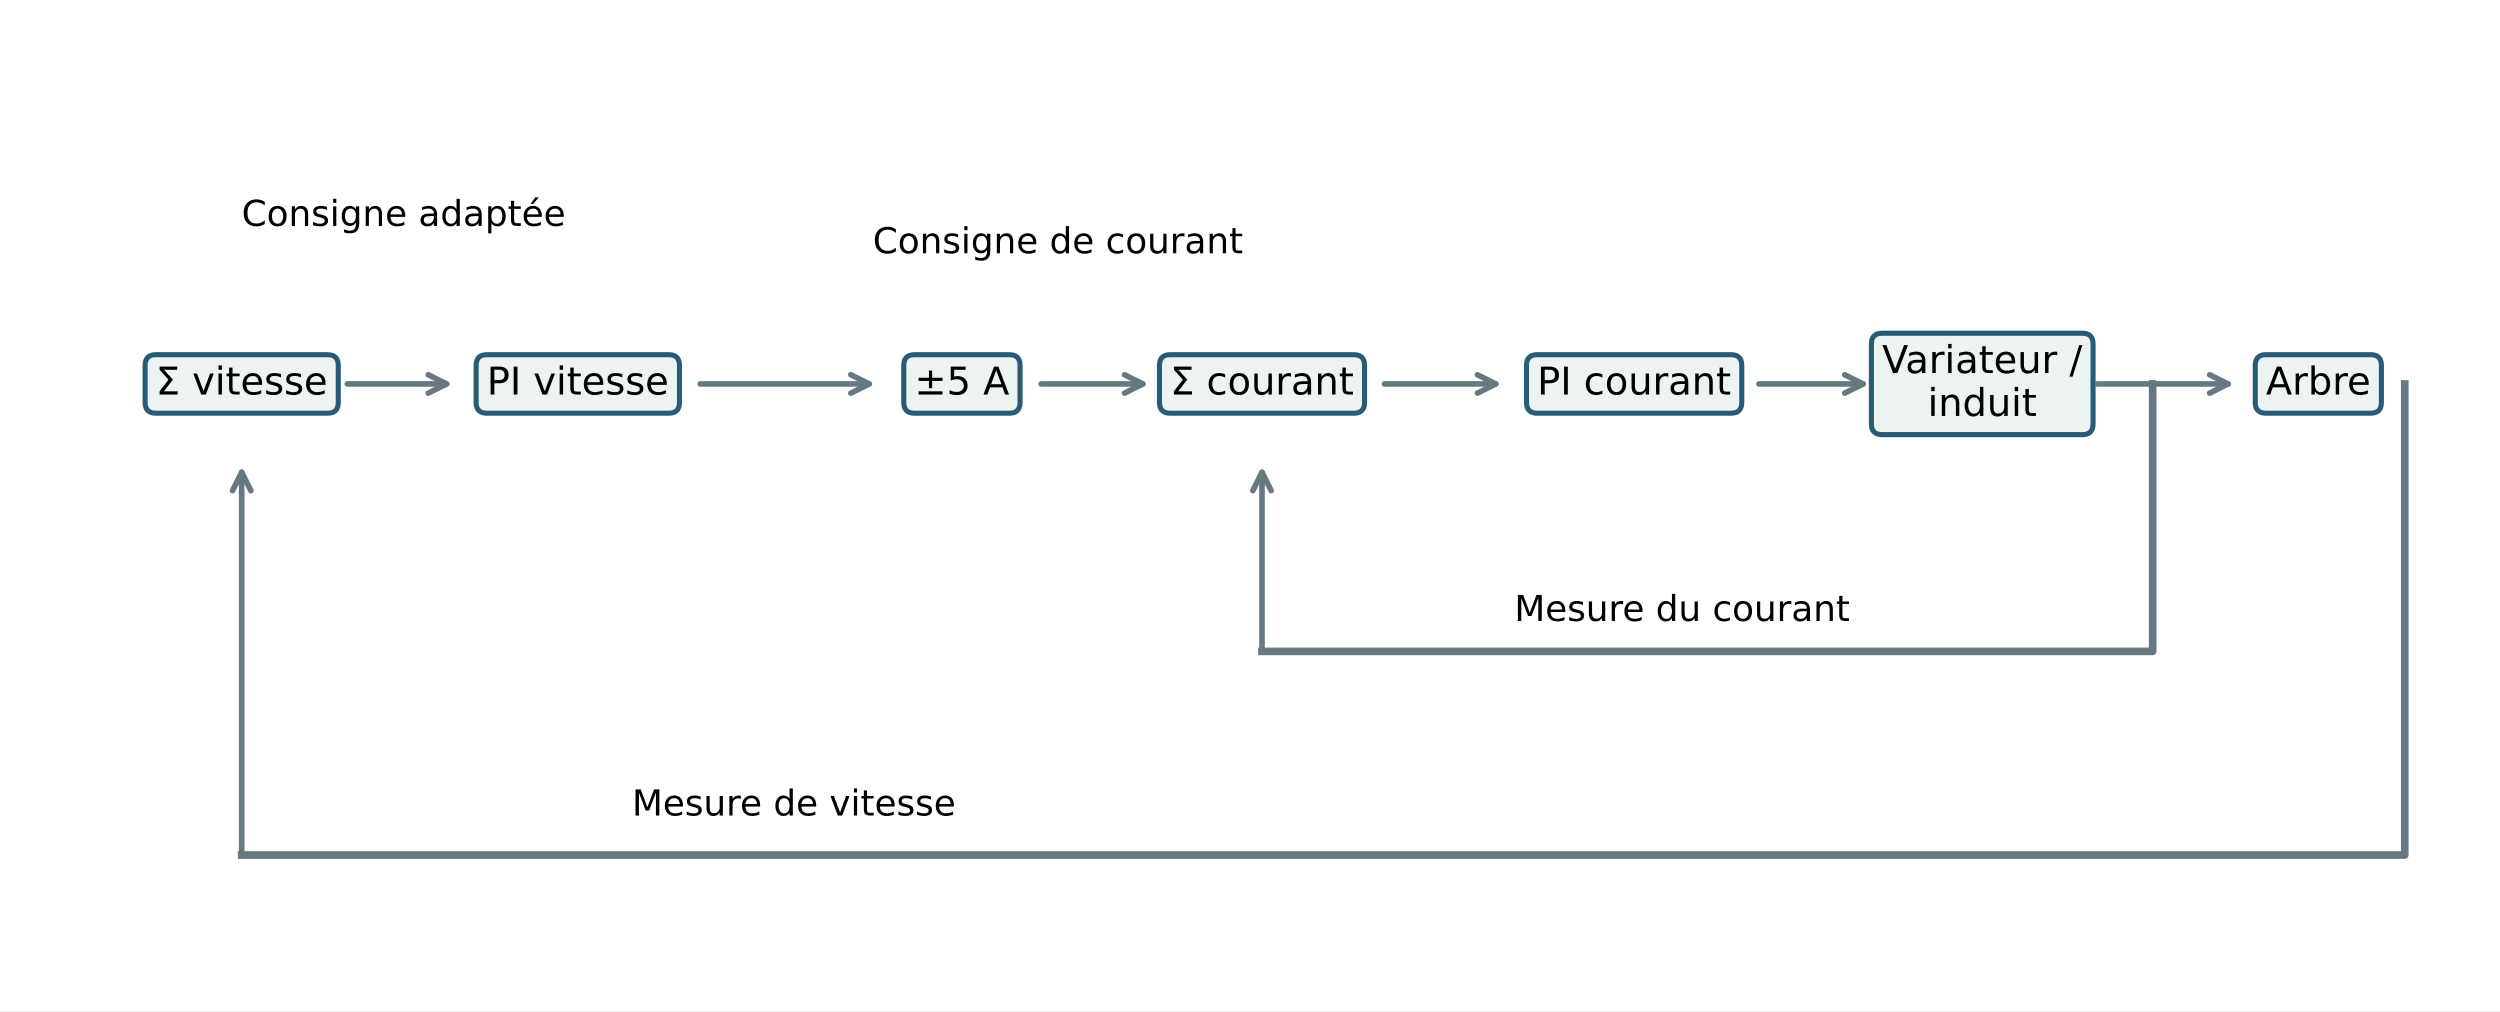
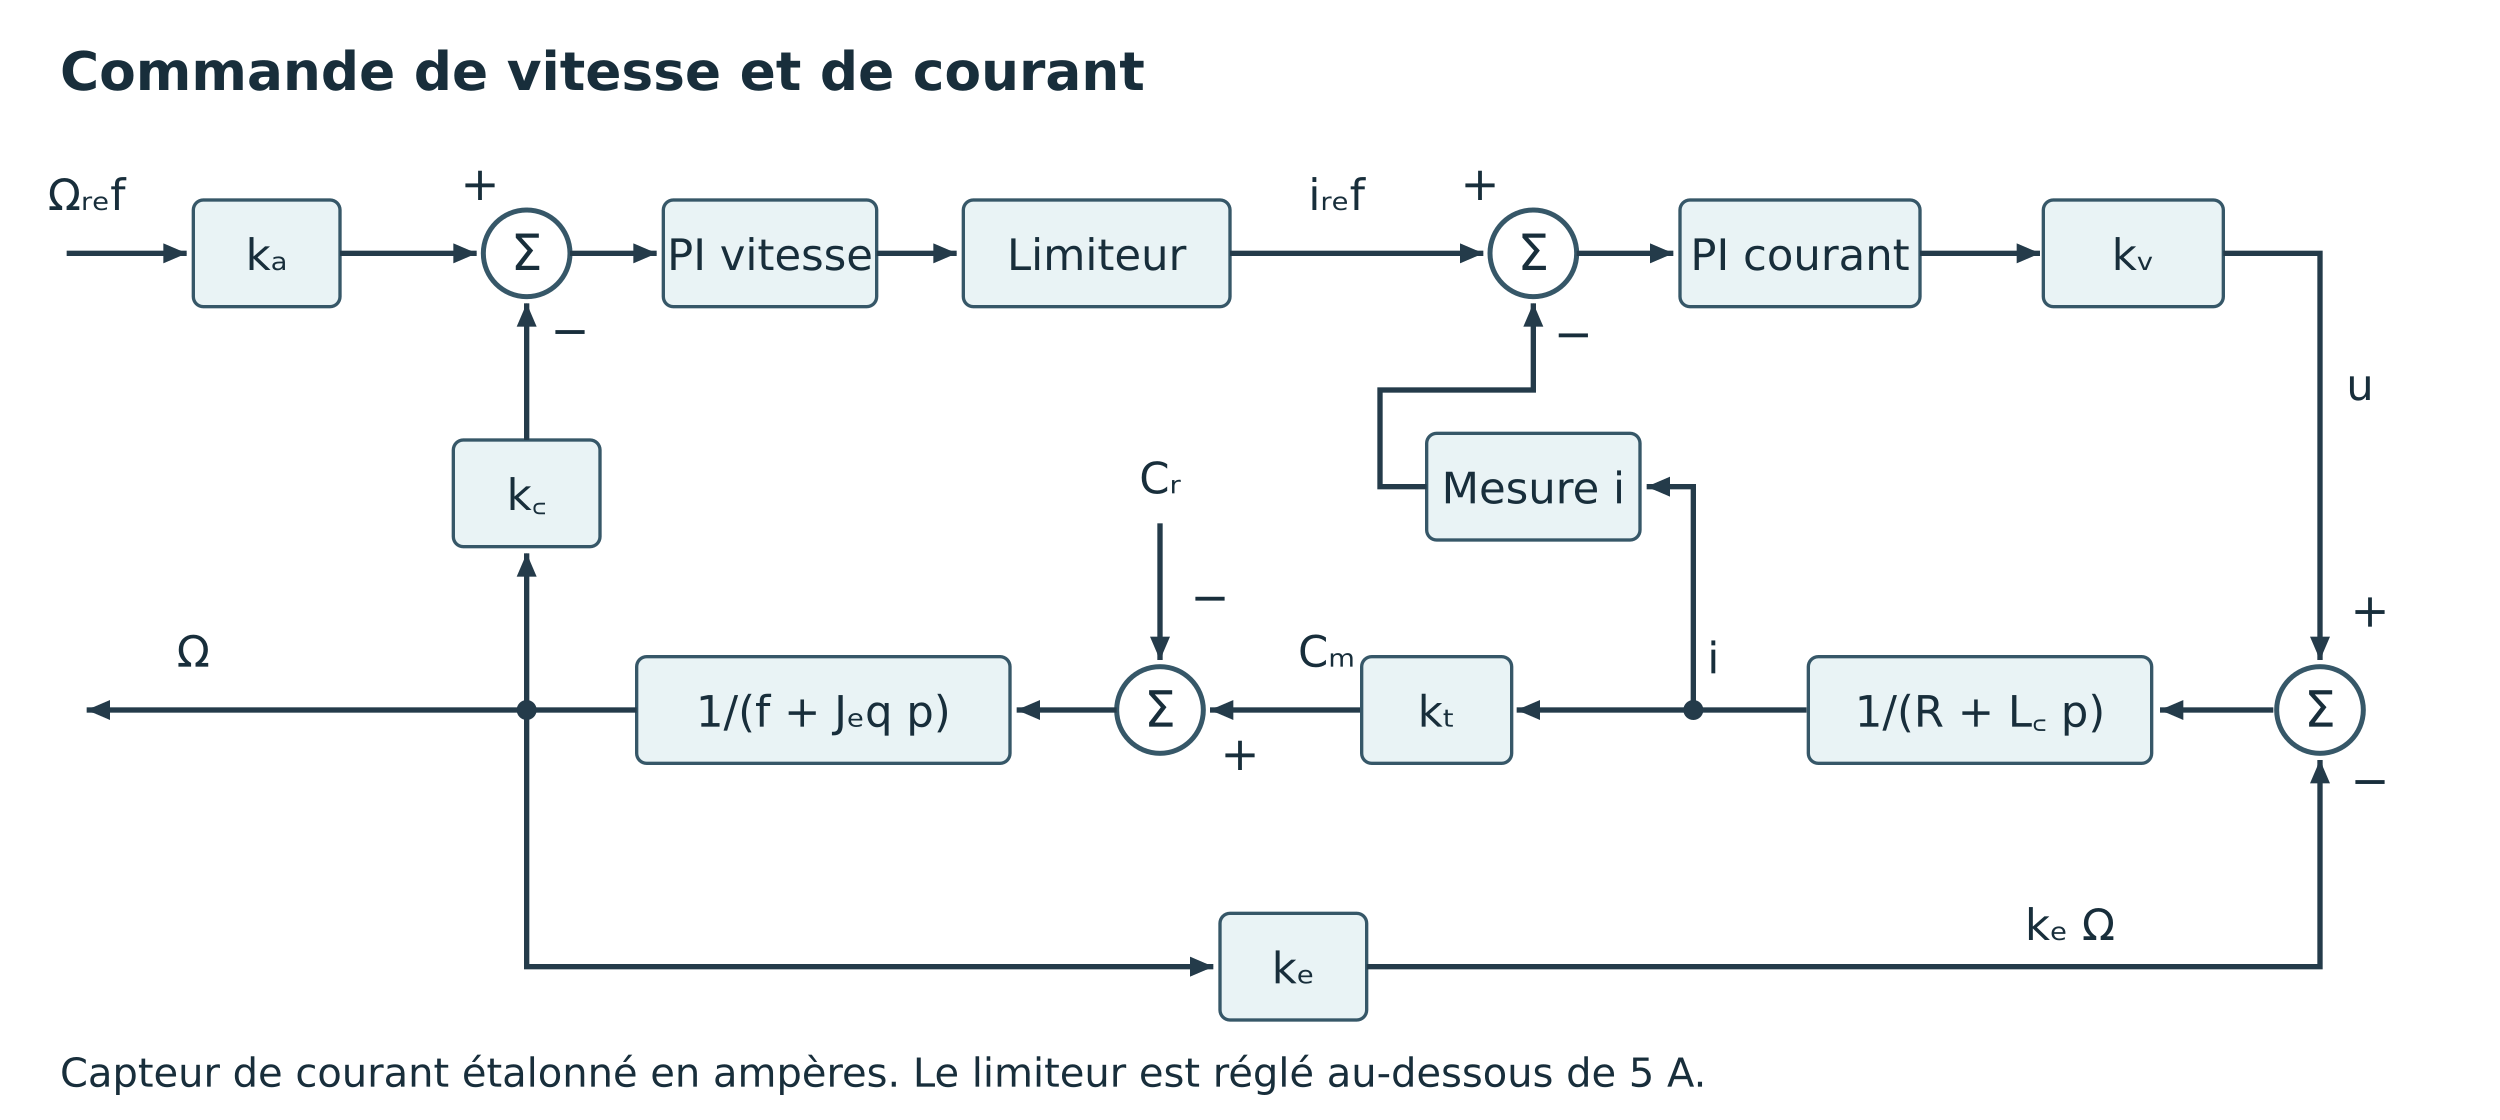
- <svg xmlns="http://www.w3.org/2000/svg" width="489.6pt" height="198pt" viewBox="0 0 489.6 198" version="1.1">
+ <svg xmlns="http://www.w3.org/2000/svg" width="750" height="336" viewBox="0 0 750 336" role="img">
  <defs>
-     <style type="text/css">*{stroke-linejoin: round; stroke-linecap: butt}</style>
+     <marker id="a" viewBox="0 0 10 10" refX="8" refY="5" markerWidth="6" markerHeight="6" orient="auto-start-reverse">
+       <path d="M0 1L9 5L0 9Z" fill="#243b4a" />
+     </marker>
  </defs>
-   <g id="figure_1">
-     <g id="patch_1">
-       <path d="M 0 198 L 489.6 198 L 489.6 0 L 0 0 z " style="fill: #ffffff" />
-     </g>
-     <g id="axes_1">
-       <g id="line2d_1">
-         <path d="M 421.58 75.192 L 421.58 127.57 L 247.151 127.57 " clip-path="url(#p107fa617ef)" style="fill: none; stroke: #667881; stroke-width: 1.5; stroke-linecap: square" />
-       </g>
-       <g id="line2d_2">
-         <path d="M 470.947 75.192 L 470.947 167.448 L 47.333 167.448 " clip-path="url(#p107fa617ef)" style="fill: none; stroke: #667881; stroke-width: 1.5; stroke-linecap: square" />
-       </g>
-       <g id="text_1">
-         <g id="patch_2">
-           <path d="M 30.518 80.921 L 64.147 80.921 Q 66.247 80.921 66.247 78.821 L 66.247 71.563 Q 66.247 69.463 64.147 69.463 L 30.518 69.463 Q 28.418 69.463 28.418 71.563 L 28.418 78.821 Q 28.418 80.921 30.518 80.921 z " style="fill: #edf3f3; stroke: #285c75; stroke-linejoin: miter" />
-         </g>
-         <text style="font-size: 7.5px; font-family: 'DejaVu Sans'; text-anchor: middle" x="47.333" y="77.262" transform="rotate(-0 47.3328 77.26153)">Σ vitesse</text>
-       </g>
-       <g id="text_2">
-         <g id="patch_3">
-           <path d="M 95.343 80.921 L 130.968 80.921 Q 133.068 80.921 133.068 78.821 L 133.068 71.563 Q 133.068 69.463 130.968 69.463 L 95.343 69.463 Q 93.243 69.463 93.243 71.563 L 93.243 78.821 Q 93.243 80.921 95.343 80.921 z " style="fill: #edf3f3; stroke: #285c75; stroke-linejoin: miter" />
-         </g>
-         <text style="font-size: 7.5px; font-family: 'DejaVu Sans'; text-anchor: middle" x="113.155" y="77.262" transform="rotate(-0 113.1552 77.26153)">PI vitesse</text>
-       </g>
-       <g id="text_3">
-         <g id="patch_4">
-           <path d="M 179.095 80.921 L 197.666 80.921 Q 199.766 80.921 199.766 78.821 L 199.766 71.563 Q 199.766 69.463 197.666 69.463 L 179.095 69.463 Q 176.995 69.463 176.995 71.563 L 176.995 78.821 Q 176.995 80.921 179.095 80.921 z " style="fill: #edf3f3; stroke: #285c75; stroke-linejoin: miter" />
-         </g>
-         <text style="font-size: 7.5px; font-family: 'DejaVu Sans'; text-anchor: middle" x="188.381" y="77.262" transform="rotate(-0 188.3808 77.26153)">±5 A</text>
-       </g>
-       <g id="text_4">
-         <g id="patch_5">
-           <path d="M 229.17 80.921 L 265.131 80.921 Q 267.231 80.921 267.231 78.821 L 267.231 71.563 Q 267.231 69.463 265.131 69.463 L 229.17 69.463 Q 227.07 69.463 227.07 71.563 L 227.07 78.821 Q 227.07 80.921 229.17 80.921 z " style="fill: #edf3f3; stroke: #285c75; stroke-linejoin: miter" />
-         </g>
-         <text style="font-size: 7.5px; font-family: 'DejaVu Sans'; text-anchor: middle" x="247.151" y="77.262" transform="rotate(-0 247.1508 77.26153)">Σ courant</text>
-       </g>
-       <g id="text_5">
-         <g id="patch_6">
-           <path d="M 301.047 80.921 L 339.004 80.921 Q 341.104 80.921 341.104 78.821 L 341.104 71.563 Q 341.104 69.463 339.004 69.463 L 301.047 69.463 Q 298.947 69.463 298.947 71.563 L 298.947 78.821 Q 298.947 80.921 301.047 80.921 z " style="fill: #edf3f3; stroke: #285c75; stroke-linejoin: miter" />
-         </g>
-         <text style="font-size: 7.5px; font-family: 'DejaVu Sans'; text-anchor: middle" x="320.026" y="77.262" transform="rotate(-0 320.0256 77.26153)">PI courant</text>
-       </g>
-       <g id="text_6">
-         <g id="patch_7">
-           <path d="M 368.594 85.12 L 407.804 85.12 Q 409.904 85.12 409.904 83.02 L 409.904 67.364 Q 409.904 65.264 407.804 65.264 L 368.594 65.264 Q 366.494 65.264 366.494 67.364 L 366.494 83.02 Q 366.494 85.12 368.594 85.12 z " style="fill: #edf3f3; stroke: #285c75; stroke-linejoin: miter" />
-         </g>
-         <text style="font-size: 7.5px; font-family: 'DejaVu Sans'" transform="translate(368.5939 73.06235)">Variateur /</text>
-         <text style="font-size: 7.5px; font-family: 'DejaVu Sans'" transform="translate(377.5113 81.46071)">induit</text>
-       </g>
-       <g id="text_7">
-         <g id="patch_8">
-           <path d="M 443.769 80.921 L 464.273 80.921 Q 466.373 80.921 466.373 78.821 L 466.373 71.563 Q 466.373 69.463 464.273 69.463 L 443.769 69.463 Q 441.669 69.463 441.669 71.563 L 441.669 78.821 Q 441.669 80.921 443.769 80.921 z " style="fill: #edf3f3; stroke: #285c75; stroke-linejoin: miter" />
-         </g>
-         <text style="font-size: 7.5px; font-family: 'DejaVu Sans'; text-anchor: middle" x="454.021" y="77.262" transform="rotate(-0 454.0212 77.26153)">Arbre</text>
-       </g>
-       <g id="patch_9">
-         <path d="M 68.02 75.192 Q 78.363 75.192 87.477 75.192 " style="fill: none; stroke: #667881; stroke-width: 1.1; stroke-linecap: round" />
-         <path d="M 83.877 73.392 L 87.477 75.192 L 83.877 76.992 " style="fill: none; stroke: #667881; stroke-width: 1.1; stroke-linecap: round" />
-       </g>
-       <g id="patch_10">
-         <path d="M 137.133 75.192 Q 154.294 75.192 170.225 75.192 " style="fill: none; stroke: #667881; stroke-width: 1.1; stroke-linecap: round" />
-         <path d="M 166.625 73.392 L 170.225 75.192 L 166.625 76.992 " style="fill: none; stroke: #667881; stroke-width: 1.1; stroke-linecap: round" />
-       </g>
-       <g id="patch_11">
-         <path d="M 203.896 75.192 Q 214.475 75.192 223.823 75.192 " style="fill: none; stroke: #667881; stroke-width: 1.1; stroke-linecap: round" />
-         <path d="M 220.223 73.392 L 223.823 75.192 L 220.223 76.992 " style="fill: none; stroke: #667881; stroke-width: 1.1; stroke-linecap: round" />
-       </g>
-       <g id="patch_12">
-         <path d="M 271.129 75.192 Q 282.648 75.192 292.937 75.192 " style="fill: none; stroke: #667881; stroke-width: 1.1; stroke-linecap: round" />
-         <path d="M 289.337 73.392 L 292.937 75.192 L 289.337 76.992 " style="fill: none; stroke: #667881; stroke-width: 1.1; stroke-linecap: round" />
-       </g>
-       <g id="patch_13">
-         <path d="M 344.474 75.192 Q 355.288 75.192 364.871 75.192 " style="fill: none; stroke: #667881; stroke-width: 1.1; stroke-linecap: round" />
-         <path d="M 361.271 73.392 L 364.871 75.192 L 361.271 76.992 " style="fill: none; stroke: #667881; stroke-width: 1.1; stroke-linecap: round" />
-       </g>
-       <g id="patch_14">
-         <path d="M 410.766 75.192 Q 424.166 75.192 436.336 75.192 " style="fill: none; stroke: #667881; stroke-width: 1.1; stroke-linecap: round" />
-         <path d="M 432.736 73.392 L 436.336 75.192 L 432.736 76.992 " style="fill: none; stroke: #667881; stroke-width: 1.1; stroke-linecap: round" />
-       </g>
-       <g id="patch_15">
-         <path d="M 247.151 127.57 Q 247.151 109.416 247.151 92.492 " style="fill: none; stroke: #667881; stroke-width: 1.1; stroke-linecap: round" />
-         <path d="M 245.351 96.092 L 247.151 92.492 L 248.951 96.092 " style="fill: none; stroke: #667881; stroke-width: 1.1; stroke-linecap: round" />
-       </g>
-       <g id="text_8">
-         <text style="font-size: 7px; font-family: 'DejaVu Sans'; text-anchor: middle" x="329.429" y="121.618" transform="rotate(-0 329.4288 121.6176)">Mesure du courant</text>
-       </g>
-       <g id="patch_16">
-         <path d="M 47.333 167.448 Q 47.333 129.355 47.333 92.492 " style="fill: none; stroke: #667881; stroke-width: 1.1; stroke-linecap: round" />
-         <path d="M 45.533 96.092 L 47.333 92.492 L 49.133 96.092 " style="fill: none; stroke: #667881; stroke-width: 1.1; stroke-linecap: round" />
-       </g>
-       <g id="text_9">
-         <text style="font-size: 7px; font-family: 'DejaVu Sans'; text-anchor: middle" x="155.47" y="159.71" transform="rotate(-0 155.4696 159.7104)">Mesure de vitesse</text>
-       </g>
-       <g id="text_10">
-         <text style="font-size: 7px; font-family: 'DejaVu Sans'; text-anchor: start" x="47.333" y="44.242" transform="rotate(-0 47.3328 44.2416)">Consigne adaptée</text>
-       </g>
-       <g id="text_11">
-         <text style="font-size: 7px; font-family: 'DejaVu Sans'; text-anchor: middle" x="207.187" y="49.598" transform="rotate(-0 207.1872 49.5984)">Consigne de courant</text>
-       </g>
-     </g>
+   <rect width="750" height="336" fill="white" />
+   <g font-family="DejaVu Sans, sans-serif">
+     <text x="18" y="27" fill="#182e3b" font-size="16" font-weight="bold" text-anchor="start">Commande de vitesse et de courant</text>
+     <rect x="58.0" y="60" width="44" height="32" rx="3" stroke="#365768" fill="#e9f3f5" />
+     <text x="80" y="81" fill="#182e3b" font-size="13" font-weight="normal" text-anchor="middle">kₐ</text>
+     <rect x="199.0" y="60" width="64" height="32" rx="3" stroke="#365768" fill="#e9f3f5" />
+     <text x="231" y="81" fill="#182e3b" font-size="13" font-weight="normal" text-anchor="middle">PI vitesse</text>
+     <rect x="289.0" y="60" width="80" height="32" rx="3" stroke="#365768" fill="#e9f3f5" />
+     <text x="329" y="81" fill="#182e3b" font-size="13" font-weight="normal" text-anchor="middle">Limiteur</text>
+     <rect x="504.0" y="60" width="72" height="32" rx="3" stroke="#365768" fill="#e9f3f5" />
+     <text x="540" y="81" fill="#182e3b" font-size="13" font-weight="normal" text-anchor="middle">PI courant</text>
+     <rect x="613.0" y="60" width="54" height="32" rx="3" stroke="#365768" fill="#e9f3f5" />
+     <text x="640" y="81" fill="#182e3b" font-size="13" font-weight="normal" text-anchor="middle">kᵥ</text>
+     <rect x="542.5" y="197" width="103" height="32" rx="3" stroke="#365768" fill="#e9f3f5" />
+     <text x="594" y="218" fill="#182e3b" font-size="13" font-weight="normal" text-anchor="middle">1/(R + L꜀ p)</text>
+     <rect x="408.5" y="197" width="45" height="32" rx="3" stroke="#365768" fill="#e9f3f5" />
+     <text x="431" y="218" fill="#182e3b" font-size="13" font-weight="normal" text-anchor="middle">kₜ</text>
+     <rect x="191.0" y="197" width="112" height="32" rx="3" stroke="#365768" fill="#e9f3f5" />
+     <text x="247" y="218" fill="#182e3b" font-size="13" font-weight="normal" text-anchor="middle">1/(f + Jₑq p)</text>
+     <rect x="136.0" y="132" width="44" height="32" rx="3" stroke="#365768" fill="#e9f3f5" />
+     <text x="158" y="153" fill="#182e3b" font-size="13" font-weight="normal" text-anchor="middle">k꜀</text>
+     <rect x="428.0" y="130" width="64" height="32" rx="3" stroke="#365768" fill="#e9f3f5" />
+     <text x="460" y="151" fill="#182e3b" font-size="13" font-weight="normal" text-anchor="middle">Mesure i</text>
+     <rect x="366.0" y="274" width="44" height="32" rx="3" stroke="#365768" fill="#e9f3f5" />
+     <text x="388" y="295" fill="#182e3b" font-size="13" font-weight="normal" text-anchor="middle">kₑ</text>
+     <circle cx="158" cy="76" r="13" fill="white" stroke="#365768" stroke-width="1.5" />
+     <text x="158" y="81" fill="#182e3b" font-size="15" font-weight="normal" text-anchor="middle">Σ</text>
+     <circle cx="460" cy="76" r="13" fill="white" stroke="#365768" stroke-width="1.5" />
+     <text x="460" y="81" fill="#182e3b" font-size="15" font-weight="normal" text-anchor="middle">Σ</text>
+     <circle cx="696" cy="213" r="13" fill="white" stroke="#365768" stroke-width="1.5" />
+     <text x="696" y="218" fill="#182e3b" font-size="15" font-weight="normal" text-anchor="middle">Σ</text>
+     <circle cx="348" cy="213" r="13" fill="white" stroke="#365768" stroke-width="1.5" />
+     <text x="348" y="218" fill="#182e3b" font-size="15" font-weight="normal" text-anchor="middle">Σ</text>
+     <polyline fill="none" stroke="#243b4a" stroke-width="1.6" points="20,76 56,76" />
+     <polygon fill="#243b4a" points="56,76 49,73 49,79" />
+     <polyline fill="none" stroke="#243b4a" stroke-width="1.6" points="102,76 143,76" />
+     <polygon fill="#243b4a" points="143,76 136,73 136,79" />
+     <polyline fill="none" stroke="#243b4a" stroke-width="1.6" points="171,76 197,76" />
+     <polygon fill="#243b4a" points="197,76 190,73 190,79" />
+     <polyline fill="none" stroke="#243b4a" stroke-width="1.6" points="263,76 287,76" />
+     <polygon fill="#243b4a" points="287,76 280,73 280,79" />
+     <polyline fill="none" stroke="#243b4a" stroke-width="1.6" points="369,76 445,76" />
+     <polygon fill="#243b4a" points="445,76 438,73 438,79" />
+     <polyline fill="none" stroke="#243b4a" stroke-width="1.6" points="473,76 502,76" />
+     <polygon fill="#243b4a" points="502,76 495,73 495,79" />
+     <polyline fill="none" stroke="#243b4a" stroke-width="1.6" points="576,76 612,76" />
+     <polygon fill="#243b4a" points="612,76 605,73 605,79" />
+     <polyline fill="none" stroke="#243b4a" stroke-width="1.6" points="667,76 696,76 696,198" />
+     <polygon fill="#243b4a" points="696,198 699,191 693,191" />
+     <polyline fill="none" stroke="#243b4a" stroke-width="1.6" points="682,213 648,213" />
+     <polygon fill="#243b4a" points="648,213 655,216 655,210" />
+     <polyline fill="none" stroke="#243b4a" stroke-width="1.6" points="542,213 455,213" />
+     <polygon fill="#243b4a" points="455,213 462,216 462,210" />
+     <polyline fill="none" stroke="#243b4a" stroke-width="1.6" points="408,213 363,213" />
+     <polygon fill="#243b4a" points="363,213 370,216 370,210" />
+     <polyline fill="none" stroke="#243b4a" stroke-width="1.6" points="335,213 305,213" />
+     <polygon fill="#243b4a" points="305,213 312,216 312,210" />
+     <polyline fill="none" stroke="#243b4a" stroke-width="1.6" points="191,213 26,213" />
+     <polygon fill="#243b4a" points="26,213 33,216 33,210" />
+     <polyline fill="none" stroke="#243b4a" stroke-width="1.6" points="158,213 158,166" />
+     <polygon fill="#243b4a" points="158,166 155,173 161,173" />
+     <polyline fill="none" stroke="#243b4a" stroke-width="1.6" points="158,132 158,91" />
+     <polygon fill="#243b4a" points="158,91 155,98 161,98" />
+     <polyline fill="none" stroke="#243b4a" stroke-width="1.6" points="508,213 508,146 494,146" />
+     <polygon fill="#243b4a" points="494,146 501,149 501,143" />
+     <polyline fill="none" stroke="#243b4a" stroke-width="1.6" points="428,146 414,146 414,117 460,117 460,91" />
+     <polygon fill="#243b4a" points="460,91 457,98 463,98" />
+     <polyline fill="none" stroke="#243b4a" stroke-width="1.6" points="348,157 348,198" />
+     <polygon fill="#243b4a" points="348,198 351,191 345,191" />
+     <polyline fill="none" stroke="#243b4a" stroke-width="1.6" points="158,213 158,290 364,290" />
+     <polygon fill="#243b4a" points="364,290 357,287 357,293" />
+     <polyline fill="none" stroke="#243b4a" stroke-width="1.6" points="410,290 696,290 696,228" />
+     <polygon fill="#243b4a" points="696,228 693,235 699,235" />
+     <circle cx="158" cy="213" r="3" fill="#243b4a" />
+     <circle cx="508" cy="213" r="3" fill="#243b4a" />
+     <text x="26" y="63" fill="#182e3b" font-size="13" font-weight="normal" text-anchor="middle">Ωᵣₑf</text>
+     <text x="401" y="63" fill="#182e3b" font-size="13" font-weight="normal" text-anchor="middle">iᵣₑf</text>
+     <text x="708" y="120" fill="#182e3b" font-size="13" font-weight="normal" text-anchor="middle">u</text>
+     <text x="514" y="202" fill="#182e3b" font-size="13" font-weight="normal" text-anchor="middle">i</text>
+     <text x="398" y="200" fill="#182e3b" font-size="13" font-weight="normal" text-anchor="middle">Cₘ</text>
+     <text x="348" y="148" fill="#182e3b" font-size="13" font-weight="normal" text-anchor="middle">Cᵣ</text>
+     <text x="58" y="200" fill="#182e3b" font-size="13" font-weight="normal" text-anchor="middle">Ω</text>
+     <text x="621" y="282" fill="#182e3b" font-size="13" font-weight="normal" text-anchor="middle">kₑ Ω</text>
+     <text x="144" y="60" fill="#182e3b" font-size="14" font-weight="normal" text-anchor="middle">+</text>
+     <text x="171" y="104" fill="#182e3b" font-size="14" font-weight="normal" text-anchor="middle">−</text>
+     <text x="444" y="60" fill="#182e3b" font-size="14" font-weight="normal" text-anchor="middle">+</text>
+     <text x="472" y="105" fill="#182e3b" font-size="14" font-weight="normal" text-anchor="middle">−</text>
+     <text x="711" y="188" fill="#182e3b" font-size="14" font-weight="normal" text-anchor="middle">+</text>
+     <text x="711" y="239" fill="#182e3b" font-size="14" font-weight="normal" text-anchor="middle">−</text>
+     <text x="372" y="231" fill="#182e3b" font-size="14" font-weight="normal" text-anchor="middle">+</text>
+     <text x="363" y="184" fill="#182e3b" font-size="14" font-weight="normal" text-anchor="middle">−</text>
+     <text x="18" y="326" fill="#182e3b" font-size="12" font-weight="normal" text-anchor="start">Capteur de courant étalonné en ampères. Le limiteur est réglé au-dessous de 5 A.</text>
  </g>
-   <defs>
-     <clipPath id="p107fa617ef">
-       <rect x="9.72" y="9.72" width="470.16" height="178.56" />
-     </clipPath>
-   </defs>
</svg>
